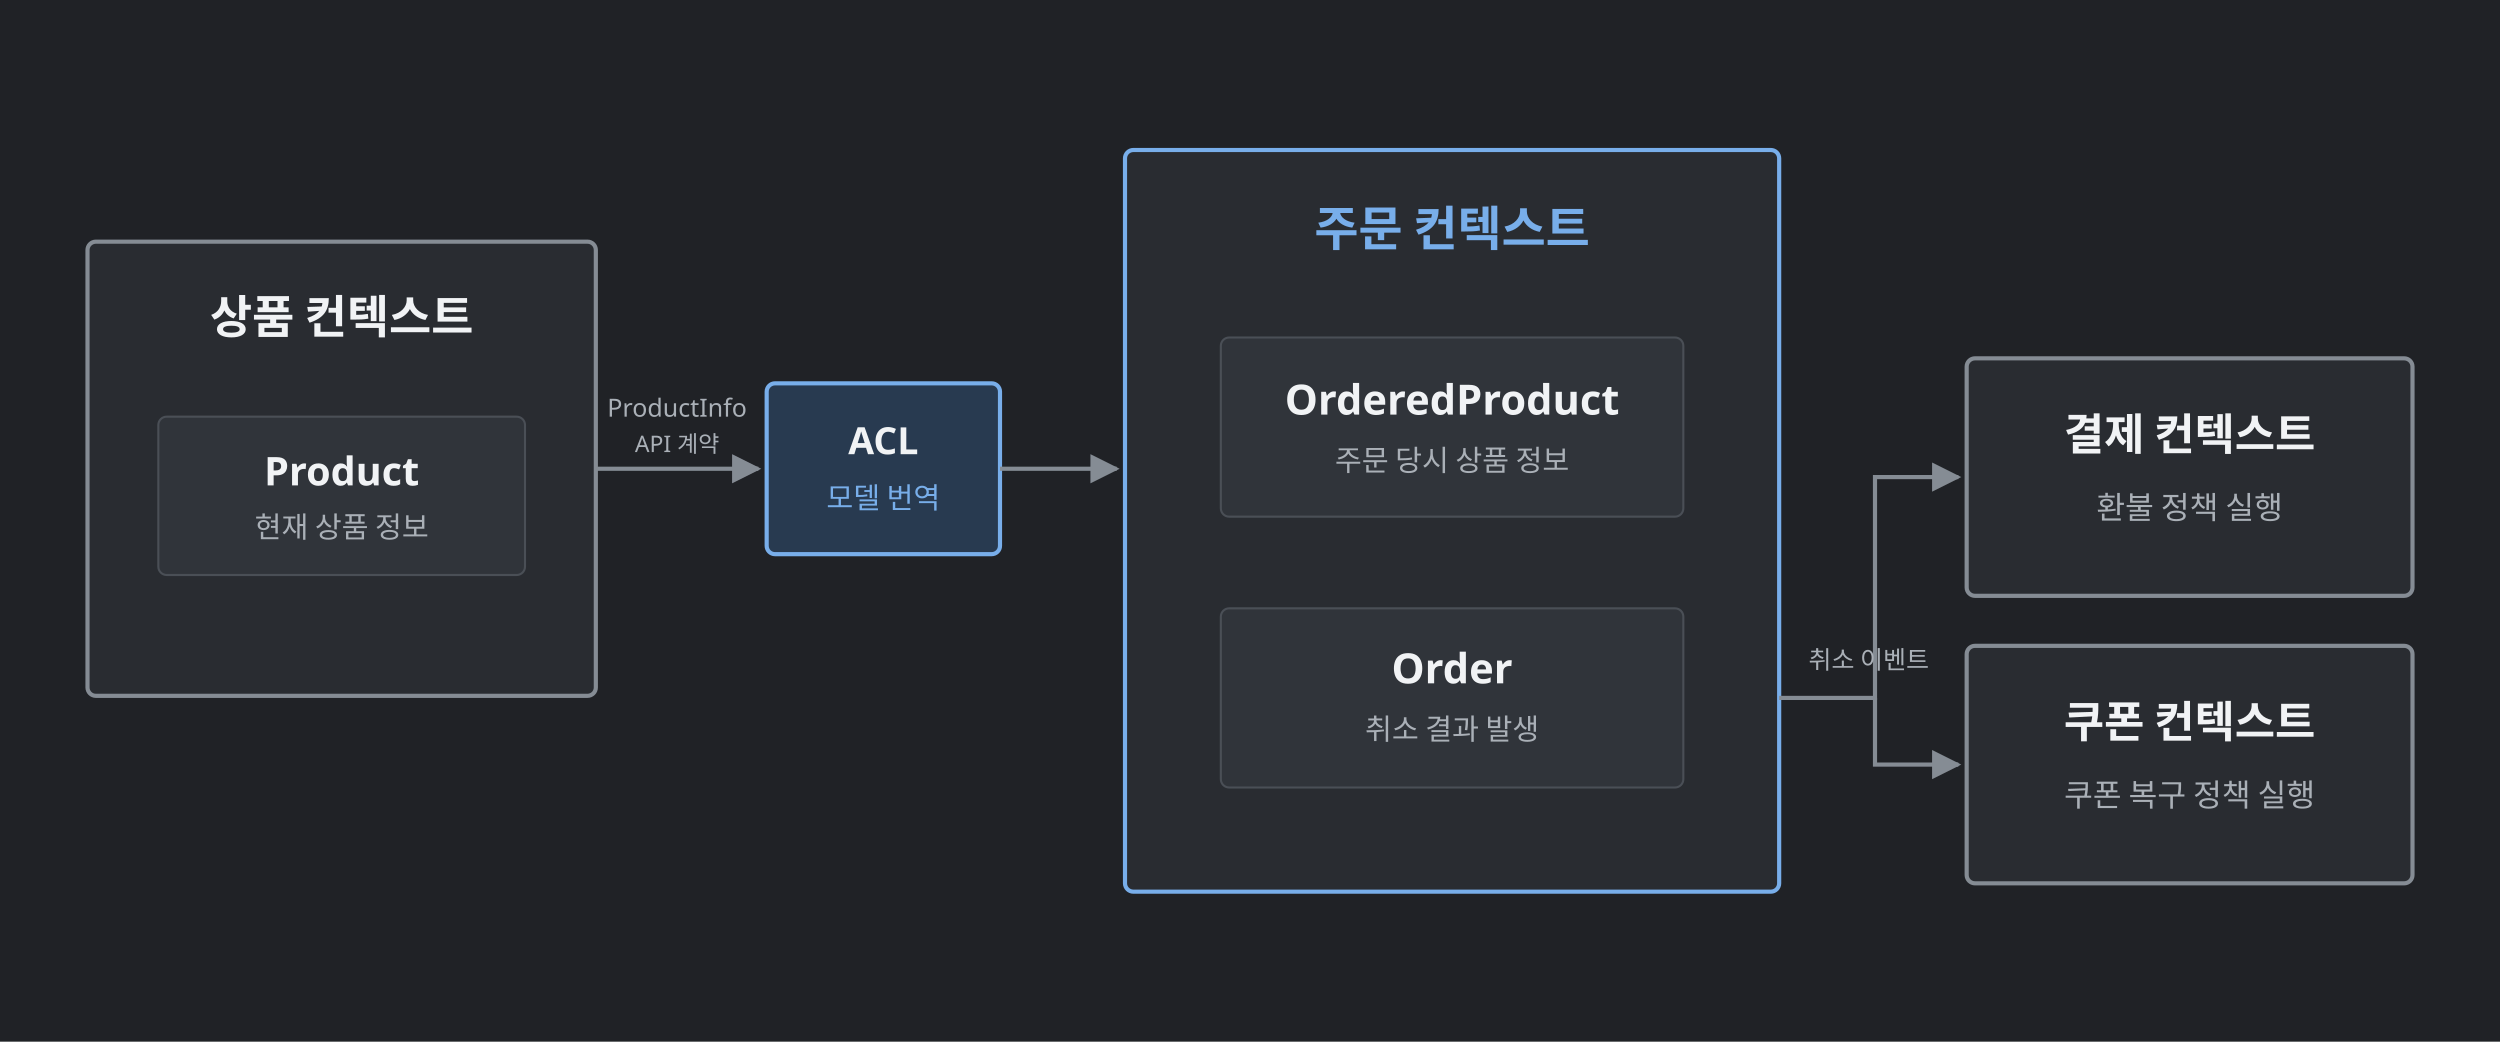
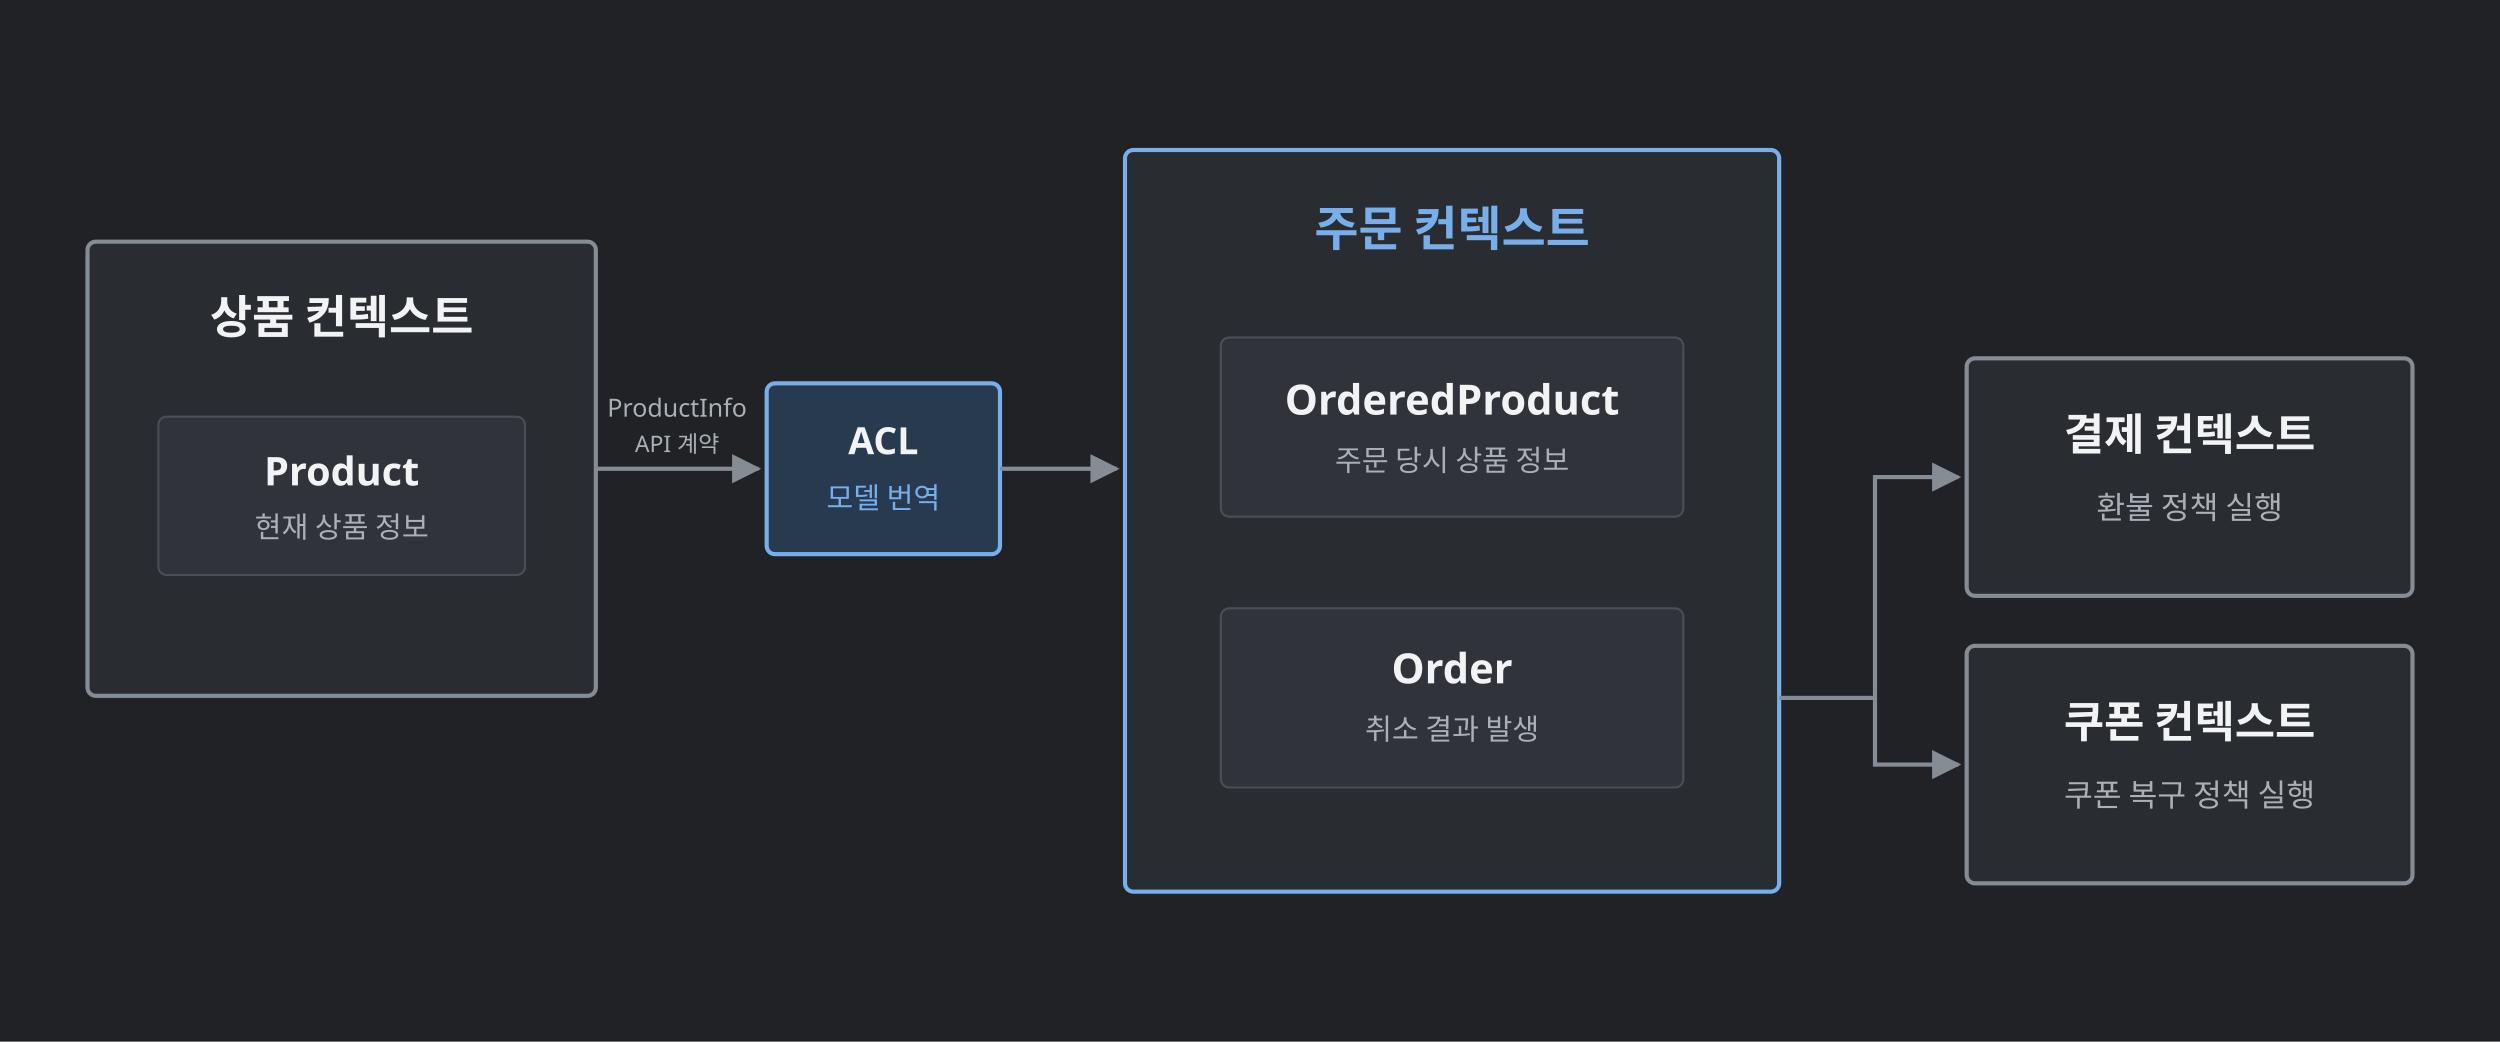
<svg xmlns="http://www.w3.org/2000/svg" width="1200" height="500" viewBox="0 0 1200 500" role="img" aria-labelledby="title desc">
  <style>text { font-family:Pretendard,"Noto Sans KR",sans-serif; }</style>
  <defs>
    <marker id="arrow" viewBox="0 0 10 10" refX="9" refY="5" markerWidth="7" markerHeight="7" orient="auto">
      <path d="M0 0 10 5 0 10z" fill="#858c94" />
    </marker>
  </defs>
  <rect width="1200" height="500" fill="#202226" />
  <rect x="42" y="116" width="244" height="218" rx="4" fill="#292c31" stroke="#858c94" stroke-width="2" />
  <text x="164" y="160" text-anchor="middle" font-size="22" font-weight="700" fill="#f1f3f5">상품 컨텍스트</text>
  <rect x="76" y="200" width="176" height="76" rx="4" fill="#30343a" stroke="#4a4f56" />
  <text x="164" y="233" text-anchor="middle" font-size="19" font-weight="700" fill="#f1f3f5">Product</text>
  <text x="164" y="258" text-anchor="middle" font-size="14" fill="#aab0b7">현재 상품 정보</text>
  <path d="M286 225H364" stroke="#858c94" stroke-width="2" marker-end="url(#arrow)" />
  <text x="325" y="200" text-anchor="middle" font-size="12" fill="#aab0b7">ProductInfo</text>
  <text x="325" y="217" text-anchor="middle" font-size="11" fill="#aab0b7">API 계약</text>
  <rect x="368" y="184" width="112" height="82" rx="4" fill="#283a50" stroke="#78aeea" stroke-width="2" />
  <text x="424" y="218" text-anchor="middle" font-size="18" font-weight="700" fill="#f1f3f5">ACL</text>
  <text x="424" y="244" text-anchor="middle" font-size="14" fill="#78aeea">모델 번역</text>
  <path d="M480 225H536" stroke="#858c94" stroke-width="2" marker-end="url(#arrow)" />
  <rect x="540" y="72" width="314" height="356" rx="4" fill="#292c31" stroke="#78aeea" stroke-width="2" />
  <text x="697" y="118" text-anchor="middle" font-size="23" font-weight="700" fill="#78aeea">주문 컨텍스트</text>
  <rect x="586" y="162" width="222" height="86" rx="4" fill="#30343a" stroke="#4a4f56" />
  <text x="697" y="199" text-anchor="middle" font-size="20" font-weight="700" fill="#f1f3f5">OrderedProduct</text>
  <text x="697" y="226" text-anchor="middle" font-size="14" fill="#aab0b7">주문 당시 상품 정보</text>
  <rect x="586" y="292" width="222" height="86" rx="4" fill="#30343a" stroke="#4a4f56" />
  <text x="697" y="328" text-anchor="middle" font-size="20" font-weight="700" fill="#f1f3f5">Order</text>
  <text x="697" y="355" text-anchor="middle" font-size="14" fill="#aab0b7">취소 결과 발생</text>
  <path d="M854 335H900V229H940" fill="none" stroke="#858c94" stroke-width="2" marker-end="url(#arrow)" />
  <path d="M900 335V367H940" fill="none" stroke="#858c94" stroke-width="2" marker-end="url(#arrow)" />
-   <text x="897" y="321" text-anchor="middle" font-size="12" fill="#aab0b7">취소 이벤트</text>
  <rect x="944" y="172" width="214" height="114" rx="4" fill="#292c31" stroke="#858c94" stroke-width="2" />
  <rect x="944" y="310" width="214" height="114" rx="4" fill="#292c31" stroke="#858c94" stroke-width="2" />
  <text x="1051" y="216" text-anchor="middle" font-size="21" font-weight="700" fill="#f1f3f5">결제 컨텍스트</text>
  <text x="1051" y="249" text-anchor="middle" font-size="15" fill="#aab0b7">환불 정책 실행</text>
  <text x="1051" y="354" text-anchor="middle" font-size="21" font-weight="700" fill="#f1f3f5">쿠폰 컨텍스트</text>
  <text x="1051" y="387" text-anchor="middle" font-size="15" fill="#aab0b7">쿠폰 복구 정책 실행</text>
</svg>
